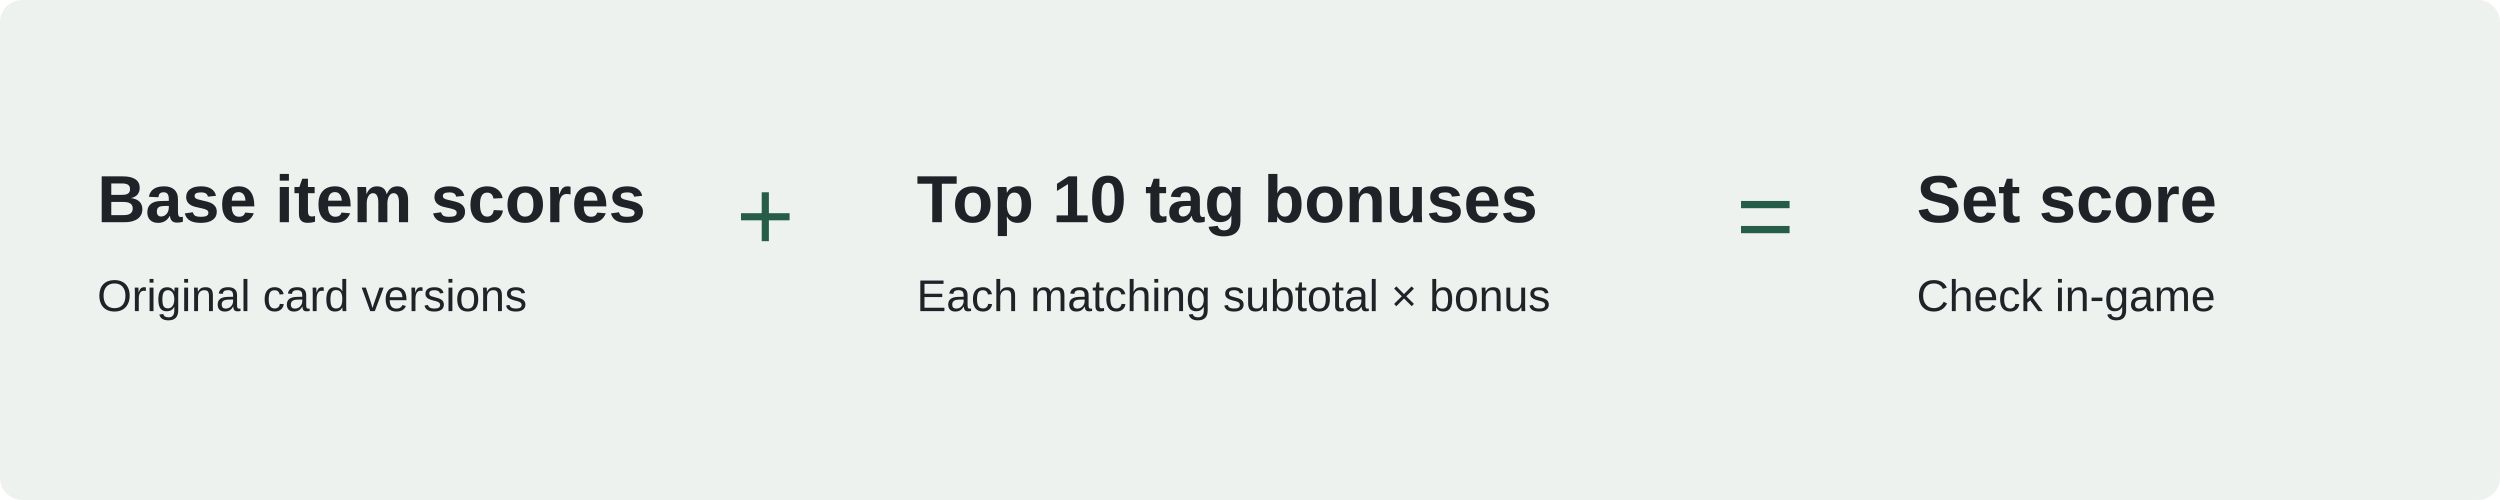
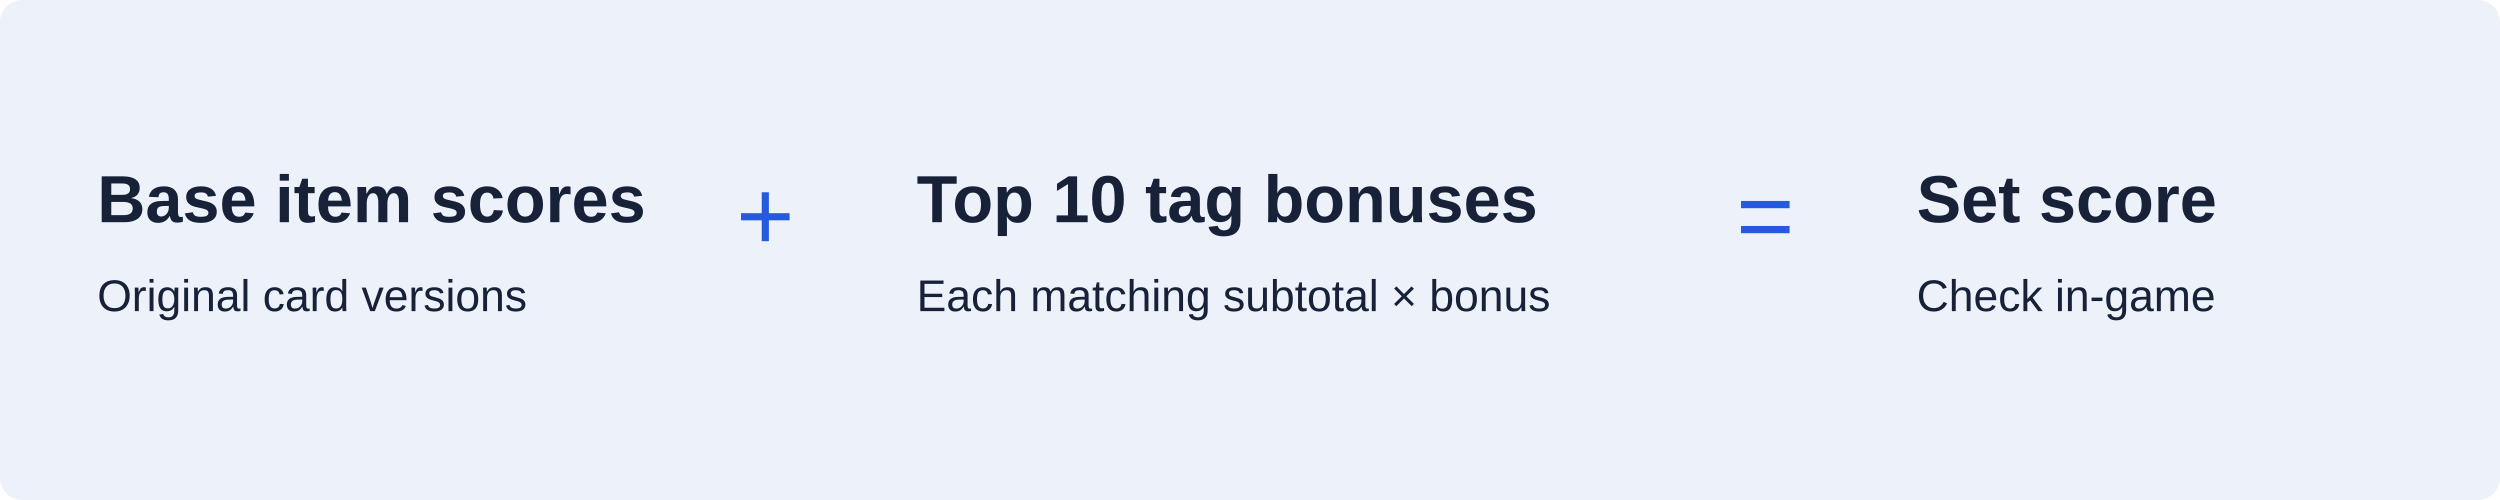
<svg xmlns="http://www.w3.org/2000/svg" width="900" height="180" viewBox="0 0 900 180">
-   <rect width="900" height="180" rx="8" fill="#edf2ef" />
-   <g font-family="Arial,sans-serif" fill="#1f2327">
+   <rect width="900" height="180" rx="8" fill="#edf1fa" />
+   <g font-family="Arial,sans-serif" fill="#172238">
    <g font-size="24" font-weight="bold">
      <text x="35" y="80">Base item scores</text>
      <text x="330" y="80">Top 10 tag bonuses</text>
      <text x="690" y="80">Set score</text>
    </g>
    <g font-size="16">
      <text x="35" y="112">Original card versions</text>
      <text x="330" y="112">Each matching subtotal × bonus</text>
      <text x="690" y="112">Check in-game</text>
    </g>
-     <g fill="#255d48" font-size="36">
+     <g fill="#2559de" font-size="36">
      <text x="265" y="90">+</text>
      <text x="625" y="90">=</text>
    </g>
  </g>
</svg>
